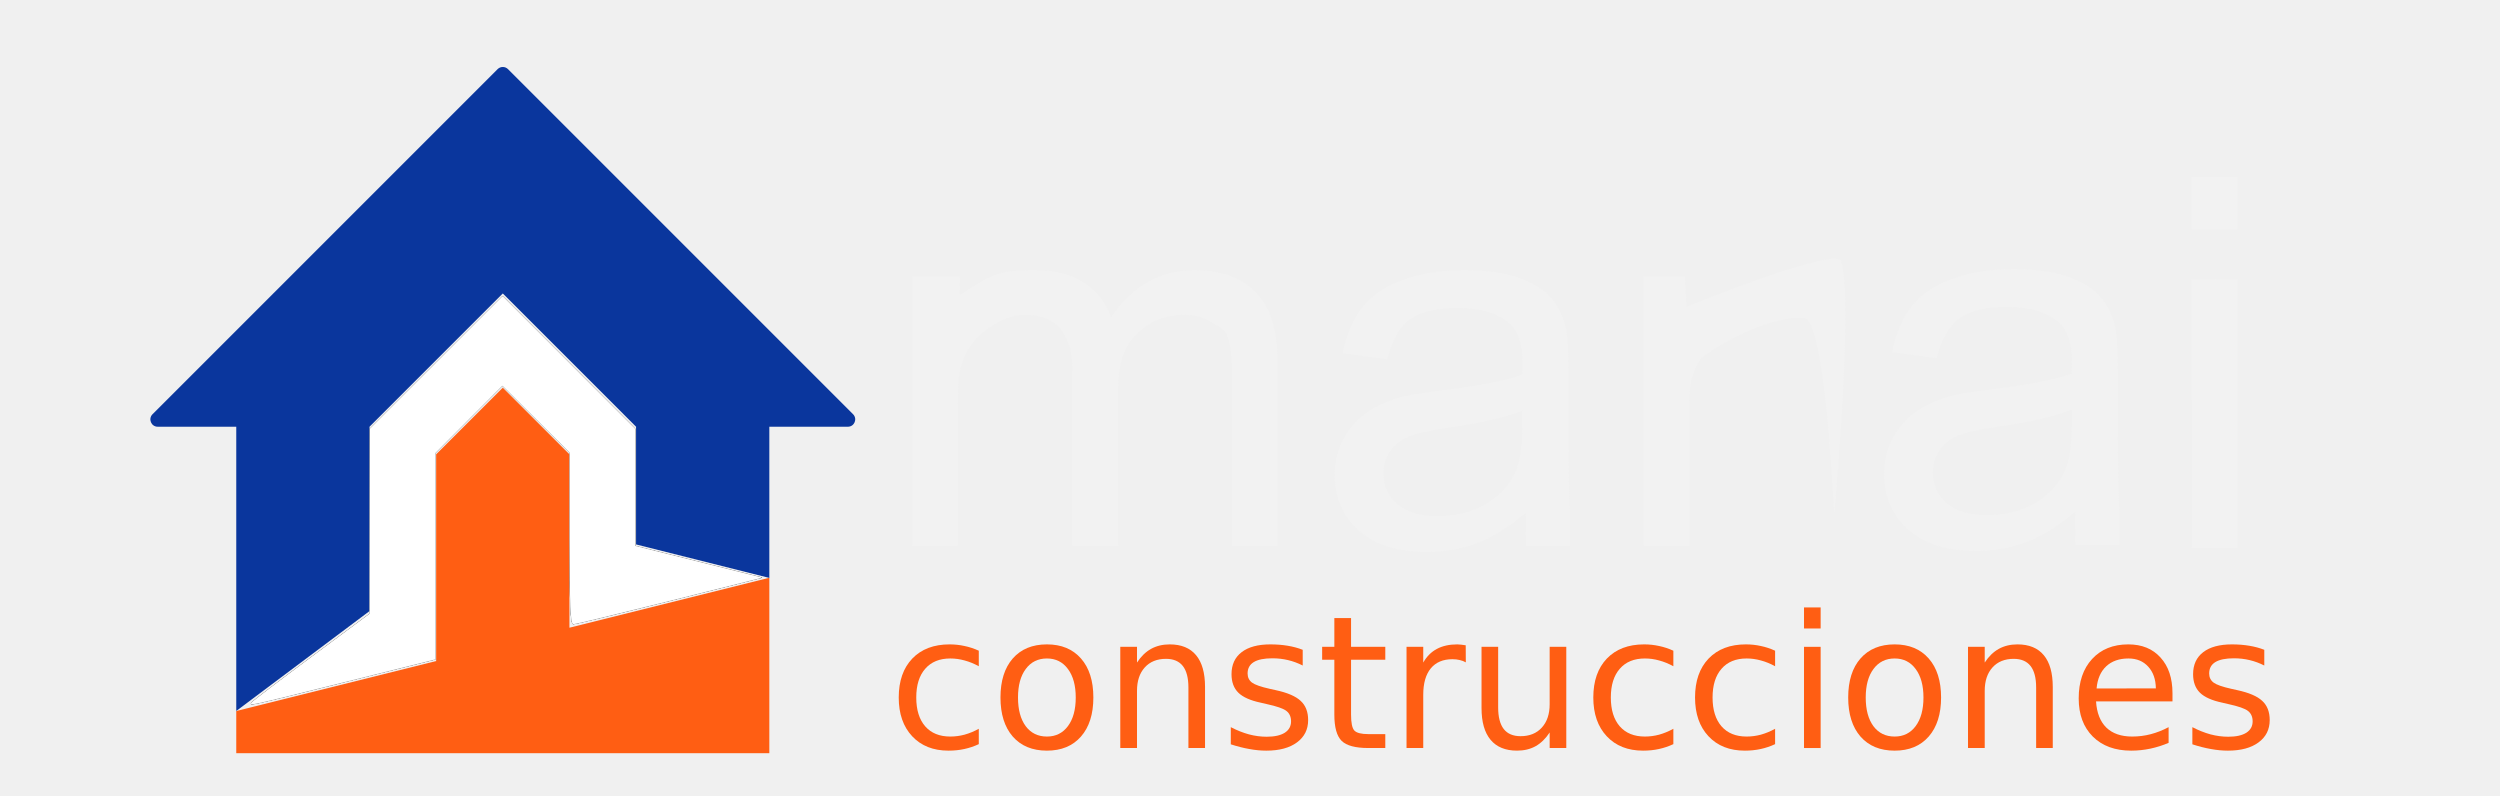
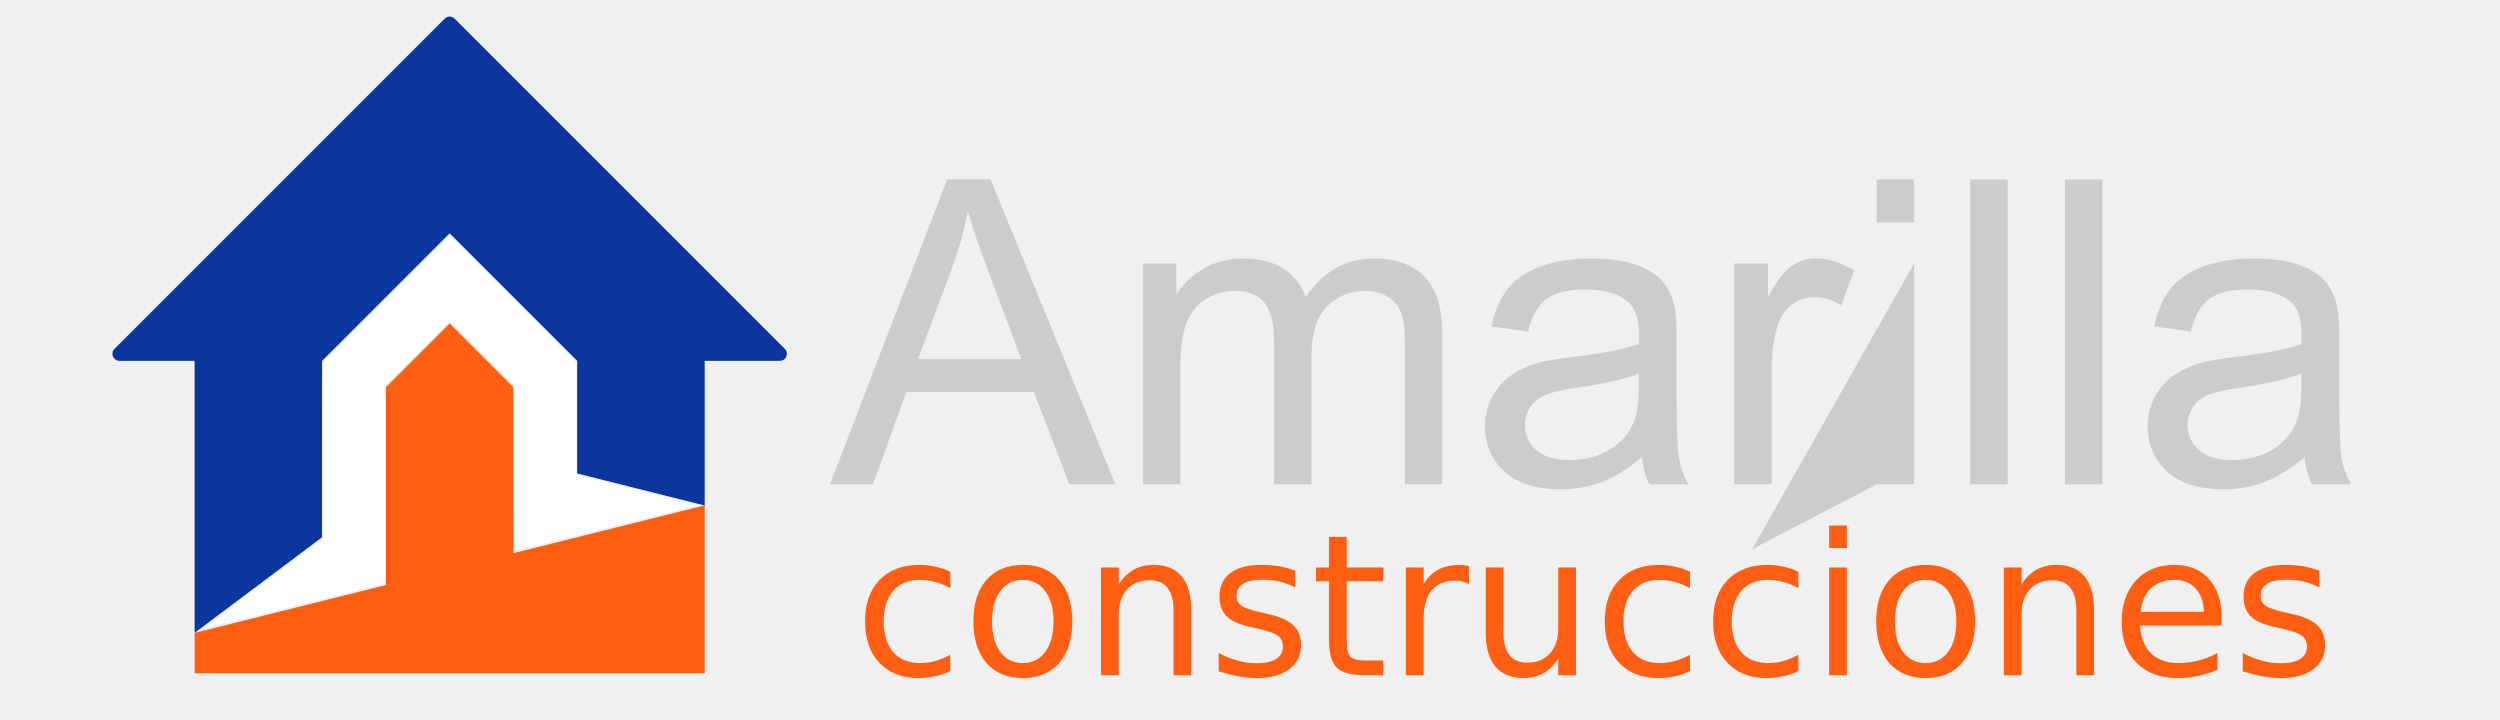
- <svg xmlns="http://www.w3.org/2000/svg" version="1.1" id="svg2" width="220" height="70" viewBox="0 0 220 70">
+ <svg xmlns="http://www.w3.org/2000/svg" version="1.1" id="svg2" width="219" height="63" viewBox="0 0 219 63">
  <defs id="defs6" />
-   <g id="g3266" transform="matrix(0.2591386,0,0,-0.2591386,-103.4311,88.17986)">
-     <g aria-label="Amarilla" transform="matrix(0.9262434,0,0,-0.9262434,50.74626,22.96725)" id="text970-8" style="font-size:144px;line-height:0;font-family:'Phetsarath OT';-inkscape-font-specification:'Phetsarath OT';text-align:center;text-anchor:middle;fill:#333333;stroke-width:4.604" />
-     <g id="g1271" transform="matrix(0.9747844,0,0,0.9747844,140.5895,-79.42793)">
-       <path d="m 583.039,240.411 v 93.91 h 16.594 l -0.061,-6.576 c 4.093,2.723 4.277,2.861 9.17,5.632 4.893,2.83 10.759,3.066 17.007,3.066 6.956,0 12.645,-1.444 17.066,-4.333 4.48,-2.889 7.634,-6.927 9.462,-12.115 7.428,10.965 17.096,16.448 29.004,16.448 9.314,0 16.477,-2.594 21.488,-7.782 5.011,-5.129 7.516,-13.058 7.516,-23.787 v -64.464 h -15.829 v 59.158 c 0,6.367 -0.531,10.936 -1.592,13.706 -1.002,2.83 -2.859,3.331 -5.571,5.041 -2.712,1.71 -5.895,2.564 -9.55,2.564 -6.603,0 -12.085,-2.211 -16.447,-6.632 -4.362,-4.362 -6.544,-9.61 -6.544,-19.278 v -54.56 h -15.917 v 61.015 c 0,7.074 -1.297,10.612 -3.891,14.149 -2.594,3.537 -6.838,5.306 -12.734,5.306 -4.48,0 -8.047,-1.768 -11.879,-4.126 -3.773,-2.358 -6.952,-5.789 -8.813,-9.757 -2.555,-5.446 -2.564,-9.315 -2.564,-17.863 v -48.724 z" id="path5659" style="font-size:144px;line-height:0;font-family:'Phetsarath OT';-inkscape-font-specification:'Phetsarath OT';text-align:center;text-anchor:middle;fill:#f2f2f2;fill-opacity:1;stroke-width:5.79" />
-       <path d="m 796.878,251.995 c -5.895,-5.011 -11.584,-8.548 -17.066,-10.611 -5.424,-2.063 -11.26,-3.095 -17.509,-3.095 -10.317,0 -18.245,2.505 -23.787,7.516 -5.541,5.07 -8.312,11.525 -8.312,19.366 0,4.598 1.032,8.784 3.095,12.557 2.122,3.832 4.864,6.897 8.224,9.196 3.419,2.299 7.251,4.038 11.496,5.217 3.124,0.825 7.841,1.621 14.148,2.388 12.851,1.533 22.313,3.36 28.385,5.483 0.059,2.181 0.088,3.567 0.088,4.156 0,6.485 -1.503,11.053 -4.51,13.706 -4.068,3.596 -10.11,5.394 -18.128,5.394 -7.487,0 -13.028,-1.326 -16.624,-3.979 -3.537,-2.594 -6.16,-7.222 -7.87,-13.883 l -15.563,2.122 c 1.415,6.662 3.743,12.026 6.986,16.094 3.242,4.127 7.929,7.281 14.06,9.462 6.131,2.24 13.235,3.36 21.311,3.36 8.017,0 14.532,-0.943 19.542,-2.83 5.011,-1.886 8.695,-4.274 11.053,-7.163 2.358,-2.83 4.009,-6.426 4.952,-10.788 0.531,-2.712 0.796,-7.605 0.796,-14.679 v -21.223 c 0,-14.797 0.33,-24.383 0.556,-28.328 l 0.004,-11.022 h -15.374 c 0,3.535 -0.107,11.584 0.046,11.584 z m -1.326,35.548 c -5.777,-2.358 -14.443,-4.362 -25.998,-6.013 -6.544,-0.943 -11.171,-2.004 -13.883,-3.183 -2.712,-1.179 -4.805,-2.918 -6.278,-5.217 -1.474,-2.24 -2.211,-4.746 -2.211,-7.516 0,-4.245 1.592,-7.782 4.775,-10.611 3.242,-2.83 7.958,-4.245 14.148,-4.245 6.131,0 11.584,1.326 16.359,3.979 4.775,2.712 8.283,6.396 10.523,11.053 1.71,3.596 2.564,8.902 2.564,15.917 z" id="path5661" style="font-size:144px;line-height:0;font-family:'Phetsarath OT';-inkscape-font-specification:'Phetsarath OT';text-align:center;text-anchor:middle;fill:#f2f2f2;fill-opacity:1;stroke-width:5.79" />
-       <path d="m 837.843,240.411 v 93.91 h 14.325 l 0.625,-10.695 c 2.546,1.276 52.198,20.927 53.79,16.068 4.484,-13.688 -2.329,-88.333 -2.329,-88.333 -1.13,18.112 -3.803,66.13 -10.252,68.382 -10.324,1.148 -27.456,-7.258 -36.117,-13.953 -3.39,-4.824 -4.126,-9.492 -4.126,-16.213 v -49.166 z" id="path5663" style="font-size:144px;line-height:0;font-family:'Phetsarath OT';-inkscape-font-specification:'Phetsarath OT';text-align:center;text-anchor:middle;fill:#f2f2f2;fill-opacity:1;stroke-width:5.79" />
-       <path d="m 463.606,211.888 v 60.405 l -23.213,23.213 -23.214,-23.213 v -72.012 l -69.64,-17.41 v -14.698 h 185.706 v 61.125 z" style="font-size:144px;line-height:0;font-family:'Phetsarath OT';-inkscape-font-specification:'Phetsarath OT';text-align:center;text-anchor:middle;fill:#ff5e13;fill-opacity:1;fill-rule:nonzero;stroke:none;stroke-width:3.385" id="path32-8" />
-       <path d="M 438.587,406.483 318.371,286.267 c -1.609,-1.609 -0.47,-4.361 1.806,-4.361 h 27.363 V 182.882 l 46.427,34.809 v 64.216 l 46.426,46.426 46.426,-46.426 V 240.904 l 46.426,-11.667 v 52.669 h 27.363 c 2.276,0 3.415,2.752 1.807,4.361 L 442.2,406.483 c -0.998,0.998 -2.615,0.998 -3.613,0" style="font-size:144px;line-height:0;font-family:'Phetsarath OT';-inkscape-font-specification:'Phetsarath OT';text-align:center;text-anchor:middle;fill:#0a369d;fill-opacity:1;fill-rule:nonzero;stroke:none;stroke-width:3.385" id="path200-8" />
-       <path style="font-size:144px;line-height:0;font-family:'Phetsarath OT';-inkscape-font-specification:'Phetsarath OT';text-align:center;text-anchor:middle;fill:#ffffff;fill-opacity:1;fill-rule:evenodd;stroke:#000000;stroke-width:0.104;stroke-linejoin:bevel;stroke-dasharray:none;stroke-opacity:0.99;paint-order:markers stroke fill" d="m 352.891,185.816 c 0.278,0.429 9.638,7.559 20.801,15.845 l 20.296,15.065 0.04,32.217 0.04,32.217 23.126,23.109 23.126,23.109 23.109,-23.126 23.109,-23.126 V 260.739 240.352 l 22.078,-5.511 22.078,-5.511 -32.209,-8.09 c -17.715,-4.449 -32.793,-8.103 -33.507,-8.12 -1.01,-0.023 -1.299,6.624 -1.299,29.858 v 29.888 l -11.705,11.672 -11.705,11.672 -11.672,-11.705 -11.672,-11.705 v -35.959 -35.959 l -31.677,-7.922 c -33.982,-8.498 -33.112,-8.306 -32.358,-7.143 z" id="path7654" />
-       <path d="m 988.263,252.34 c -5.895,-5.011 -11.584,-8.548 -17.066,-10.611 -5.424,-2.063 -11.26,-3.095 -17.509,-3.095 -10.317,0 -18.245,2.505 -23.787,7.516 -5.541,5.07 -8.312,11.525 -8.312,19.366 0,4.598 1.032,8.784 3.095,12.557 2.122,3.832 4.864,6.897 8.224,9.196 3.419,2.299 7.251,4.038 11.496,5.217 3.124,0.825 7.841,1.621 14.148,2.388 12.851,1.533 22.313,3.36 28.385,5.482 0.059,2.181 0.089,3.567 0.089,4.156 0,6.485 -1.503,11.053 -4.51,13.706 -4.068,3.596 -10.11,5.394 -18.128,5.394 -7.487,0 -13.028,-1.326 -16.624,-3.979 -3.537,-2.594 -6.16,-7.222 -7.87,-13.883 l -15.563,2.122 c 1.415,6.662 3.743,12.026 6.986,16.094 3.242,4.127 7.929,7.281 14.06,9.462 6.131,2.24 13.235,3.36 21.311,3.36 8.017,0 14.532,-0.943 19.543,-2.83 5.011,-1.886 8.695,-4.274 11.053,-7.163 2.358,-2.83 4.009,-6.426 4.952,-10.788 0.53,-2.712 0.796,-7.605 0.796,-14.679 v -21.223 c 0,-14.797 0.331,-24.383 0.556,-28.328 v -11.022 h -15.375 c 0,3.535 -0.108,11.584 0.046,11.584 z m -1.326,35.548 c -5.777,-2.358 -14.443,-4.362 -25.998,-6.013 -6.544,-0.943 -11.171,-2.004 -13.883,-3.183 -2.712,-1.179 -4.805,-2.918 -6.278,-5.217 -1.474,-2.24 -2.211,-4.746 -2.211,-7.516 0,-4.245 1.592,-7.782 4.775,-10.611 3.242,-2.83 7.958,-4.245 14.148,-4.245 6.131,0 11.584,1.326 16.359,3.979 4.775,2.712 8.283,6.396 10.523,11.053 1.71,3.596 2.564,8.902 2.564,15.917 z" id="path1238" style="font-size:144px;line-height:0;font-family:'Phetsarath OT';-inkscape-font-specification:'Phetsarath OT';text-align:center;text-anchor:middle;fill:#f2f2f2;fill-opacity:1;stroke-width:5.79" />
-       <g aria-label="construcciones" transform="matrix(1.021307,0,0,-1.021307,2.953642,-37.31244)" id="text910-3" style="font-size:46.363px;line-height:1.25;font-family:'MADE Outer Sans';-inkscape-font-specification:'MADE Outer Sans';text-align:center;text-anchor:middle;display:inline;fill:#ff5e13;fill-opacity:1;stroke-width:1.158;stroke-dasharray:none">
-         <path d="m 590.675,-236.158 v 5.301 q -2.404,-1.325 -4.839,-1.973 -2.404,-0.678 -4.87,-0.678 -5.517,0 -8.568,3.514 -3.051,3.483 -3.051,9.801 0,6.318 3.051,9.832 3.051,3.483 8.568,3.483 2.466,0 4.87,-0.647 2.435,-0.678 4.839,-2.003 v 5.24 q -2.373,1.11 -4.931,1.664 -2.527,0.555 -5.394,0.555 -7.798,0 -12.39,-4.901 -4.592,-4.901 -4.592,-13.222 0,-8.445 4.623,-13.284 4.654,-4.839 12.729,-4.839 2.62,0 5.116,0.555 2.496,0.524 4.839,1.603 z" id="path482" style="fill:#ff5e13;fill-opacity:1;stroke-width:1.158;stroke-dasharray:none" />
-         <path d="m 613.914,-233.507 q -4.561,0 -7.212,3.575 -2.651,3.544 -2.651,9.739 0,6.195 2.62,9.77 2.651,3.544 7.243,3.544 4.531,0 7.181,-3.575 2.651,-3.575 2.651,-9.739 0,-6.133 -2.651,-9.709 -2.651,-3.606 -7.181,-3.606 z m 0,-4.808 q 7.397,0 11.619,4.808 4.222,4.808 4.222,13.315 0,8.476 -4.222,13.315 -4.222,4.808 -11.619,4.808 -7.428,0 -11.65,-4.808 -4.192,-4.839 -4.192,-13.315 0,-8.507 4.192,-13.315 4.222,-4.808 11.65,-4.808 z" id="path484" style="fill:#ff5e13;fill-opacity:1;stroke-width:1.158;stroke-dasharray:none" />
-         <path d="m 667.85,-223.799 v 20.835 h -5.671 v -20.65 q 0,-4.901 -1.911,-7.335 -1.911,-2.435 -5.733,-2.435 -4.592,0 -7.243,2.928 -2.651,2.928 -2.651,7.983 v 19.51 h -5.702 v -34.519 h 5.702 v 5.363 q 2.034,-3.113 4.777,-4.654 2.774,-1.541 6.38,-1.541 5.948,0 9,3.698 3.051,3.668 3.051,10.818 z" id="path486" style="fill:#ff5e13;fill-opacity:1;stroke-width:1.158;stroke-dasharray:none" />
-         <path d="m 701.168,-236.466 v 5.363 q -2.404,-1.233 -4.993,-1.849 -2.589,-0.616 -5.363,-0.616 -4.222,0 -6.349,1.294 -2.096,1.294 -2.096,3.883 0,1.973 1.51,3.113 1.51,1.11 6.072,2.127 l 1.942,0.431 q 6.041,1.294 8.568,3.668 2.558,2.342 2.558,6.565 0,4.808 -3.822,7.613 -3.791,2.805 -10.448,2.805 -2.774,0 -5.794,-0.555 -2.99,-0.524 -6.318,-1.603 v -5.856 q 3.144,1.633 6.195,2.466 3.051,0.801 6.041,0.801 4.007,0 6.164,-1.356 2.157,-1.387 2.157,-3.883 0,-2.312 -1.572,-3.544 -1.541,-1.233 -6.811,-2.373 l -1.973,-0.462 q -5.27,-1.11 -7.613,-3.39 -2.342,-2.312 -2.342,-6.318 0,-4.87 3.452,-7.52 3.452,-2.651 9.801,-2.651 3.144,0 5.918,0.462 2.774,0.462 5.116,1.387 z" id="path488" style="fill:#ff5e13;fill-opacity:1;stroke-width:1.158;stroke-dasharray:none" />
-         <path d="m 717.657,-247.284 v 9.801 h 11.681 v 4.407 h -11.681 v 18.739 q 0,4.222 1.14,5.424 1.171,1.202 4.716,1.202 h 5.825 v 4.746 h -5.825 q -6.565,0 -9.061,-2.435 -2.496,-2.466 -2.496,-8.938 v -18.739 h -4.161 v -4.407 h 4.161 v -9.801 z" id="path490" style="fill:#ff5e13;fill-opacity:1;stroke-width:1.158;stroke-dasharray:none" />
-         <path d="m 756.799,-232.182 q -0.955,-0.555 -2.096,-0.801 -1.11,-0.277 -2.466,-0.277 -4.808,0 -7.397,3.144 -2.558,3.113 -2.558,8.969 v 18.184 h -5.702 v -34.519 h 5.702 v 5.363 q 1.788,-3.144 4.654,-4.654 2.866,-1.541 6.966,-1.541 0.586,0 1.294,0.092 0.709,0.062 1.572,0.216 z" id="path492" style="fill:#ff5e13;fill-opacity:1;stroke-width:1.158;stroke-dasharray:none" />
-         <path d="m 762.162,-216.587 v -20.897 h 5.671 v 20.681 q 0,4.901 1.911,7.366 1.911,2.435 5.733,2.435 4.592,0 7.243,-2.928 2.681,-2.928 2.681,-7.983 v -19.571 h 5.671 v 34.519 h -5.671 v -5.301 q -2.065,3.144 -4.808,4.685 -2.712,1.51 -6.318,1.51 -5.948,0 -9.031,-3.699 -3.082,-3.699 -3.082,-10.818 z m 14.27,-21.729 z" id="path494" style="fill:#ff5e13;fill-opacity:1;stroke-width:1.158;stroke-dasharray:none" />
-         <path d="m 827.595,-236.158 v 5.301 q -2.404,-1.325 -4.839,-1.973 -2.404,-0.678 -4.87,-0.678 -5.517,0 -8.568,3.514 -3.051,3.483 -3.051,9.801 0,6.318 3.051,9.832 3.051,3.483 8.568,3.483 2.466,0 4.87,-0.647 2.435,-0.678 4.839,-2.003 v 5.24 q -2.373,1.11 -4.931,1.664 -2.527,0.555 -5.394,0.555 -7.798,0 -12.39,-4.901 -4.592,-4.901 -4.592,-13.222 0,-8.445 4.623,-13.284 4.654,-4.839 12.729,-4.839 2.62,0 5.116,0.555 2.497,0.524 4.839,1.603 z" id="path496" style="fill:#ff5e13;fill-opacity:1;stroke-width:1.158;stroke-dasharray:none" />
-         <path d="m 862.299,-236.158 v 5.301 q -2.404,-1.325 -4.839,-1.973 -2.404,-0.678 -4.87,-0.678 -5.517,0 -8.568,3.514 -3.051,3.483 -3.051,9.801 0,6.318 3.051,9.832 3.051,3.483 8.568,3.483 2.466,0 4.87,-0.647 2.435,-0.678 4.839,-2.003 v 5.24 q -2.373,1.11 -4.931,1.664 -2.527,0.555 -5.394,0.555 -7.798,0 -12.39,-4.901 -4.592,-4.901 -4.592,-13.222 0,-8.445 4.623,-13.284 4.654,-4.839 12.729,-4.839 2.62,0 5.116,0.555 2.496,0.524 4.839,1.603 z" id="path498" style="fill:#ff5e13;fill-opacity:1;stroke-width:1.158;stroke-dasharray:none" />
-         <path d="m 872.162,-237.483 h 5.671 v 34.519 h -5.671 z m 0,-13.438 h 5.671 v 7.181 h -5.671 z" id="path500" style="fill:#ff5e13;fill-opacity:1;stroke-width:1.158;stroke-dasharray:none" />
-         <path d="m 903.075,-233.507 q -4.561,0 -7.212,3.575 -2.651,3.544 -2.651,9.739 0,6.195 2.62,9.77 2.651,3.544 7.243,3.544 4.531,0 7.181,-3.575 2.651,-3.575 2.651,-9.739 0,-6.133 -2.651,-9.709 -2.651,-3.606 -7.181,-3.606 z m 0,-4.808 q 7.397,0 11.619,4.808 4.222,4.808 4.222,13.315 0,8.476 -4.222,13.315 -4.222,4.808 -11.619,4.808 -7.428,0 -11.65,-4.808 -4.192,-4.839 -4.192,-13.315 0,-8.507 4.192,-13.315 4.222,-4.808 11.65,-4.808 z" id="path502" style="fill:#ff5e13;fill-opacity:1;stroke-width:1.158;stroke-dasharray:none" />
-         <path d="m 957.012,-223.799 v 20.835 h -5.671 v -20.65 q 0,-4.901 -1.911,-7.335 -1.911,-2.435 -5.733,-2.435 -4.592,0 -7.243,2.928 -2.651,2.928 -2.651,7.983 v 19.51 h -5.702 v -34.519 h 5.702 v 5.363 q 2.034,-3.113 4.777,-4.654 2.774,-1.541 6.38,-1.541 5.948,0 9,3.698 3.051,3.668 3.051,10.818 z" id="path504" style="fill:#ff5e13;fill-opacity:1;stroke-width:1.158;stroke-dasharray:none" />
-         <path d="m 997.849,-221.641 v 2.774 h -26.074 q 0.37,5.856 3.514,8.938 3.175,3.051 8.815,3.051 3.267,0 6.318,-0.801 3.082,-0.801 6.103,-2.404 v 5.363 q -3.051,1.294 -6.257,1.973 -3.205,0.678 -6.503,0.678 -8.26,0 -13.099,-4.808 -4.808,-4.808 -4.808,-13.006 0,-8.476 4.561,-13.438 4.592,-4.993 12.359,-4.993 6.966,0 11.003,4.5 4.068,4.469 4.068,12.174 z m -5.671,-1.664 q -0.062,-4.654 -2.62,-7.428 -2.527,-2.774 -6.719,-2.774 -4.746,0 -7.613,2.681 -2.836,2.681 -3.267,7.551 z" id="path506" style="fill:#ff5e13;fill-opacity:1;stroke-width:1.158;stroke-dasharray:none" />
-         <path d="m 1029.163,-236.466 v 5.363 q -2.404,-1.233 -4.993,-1.849 -2.589,-0.616 -5.363,-0.616 -4.223,0 -6.349,1.294 -2.096,1.294 -2.096,3.883 0,1.973 1.51,3.113 1.51,1.11 6.072,2.127 l 1.942,0.431 q 6.041,1.294 8.568,3.668 2.558,2.342 2.558,6.565 0,4.808 -3.822,7.613 -3.791,2.805 -10.448,2.805 -2.774,0 -5.794,-0.555 -2.99,-0.524 -6.318,-1.603 v -5.856 q 3.144,1.633 6.195,2.466 3.051,0.801 6.041,0.801 4.007,0 6.164,-1.356 2.158,-1.387 2.158,-3.883 0,-2.312 -1.572,-3.544 -1.541,-1.233 -6.811,-2.373 l -1.972,-0.462 q -5.27,-1.11 -7.613,-3.39 -2.342,-2.312 -2.342,-6.318 0,-4.87 3.452,-7.52 3.452,-2.651 9.801,-2.651 3.144,0 5.918,0.462 2.774,0.462 5.116,1.387 z" id="path508" style="fill:#ff5e13;fill-opacity:1;stroke-width:1.158;stroke-dasharray:none" />
-       </g>
-       <path d="m 1028.797,350.632 v 18.241 h 15.861 v -18.241 z m 0,-110.941 -0.028,93.566 15.89,0.016 v -93.582 z" id="path5665" style="font-size:144px;line-height:0;font-family:'Phetsarath OT';-inkscape-font-specification:'Phetsarath OT';text-align:center;text-anchor:middle;fill:#f2f2f2;fill-opacity:1;stroke-width:5.77" />
+   <g id="g3266" transform="matrix(0.2591386,0,0,-0.2591386,-65.26401,110.9084)">
+     <g aria-label="Amarilla" transform="scale(1,-1)" id="text970-8" style="font-size:144px;line-height:0;font-family:'Phetsarath OT';-inkscape-font-specification:'Phetsarath OT';text-align:center;text-anchor:middle;fill:#333333;stroke-width:4.604">
+       <path d="m 532.435,-264.257 39.586,-103.078 H 586.716 l 42.188,103.078 H 613.364 L 601.341,-295.476 h -43.102 l -11.32,31.219 z m 29.742,-42.328 h 34.945 l -10.758,-28.547 q -4.922,-13.008 -7.312,-21.375 -1.969,9.914 -5.555,19.688 z" id="path5657" style="fill:#cccccc;fill-opacity:1" />
+       <path d="m 638.185,-264.257 v -74.672 h 11.32 v 10.477 q 3.516,-5.484 9.352,-8.789 5.836,-3.375 13.289,-3.375 8.297,0 13.57,3.445 5.344,3.445 7.523,9.633 8.859,-13.078 23.062,-13.078 11.109,0 17.086,6.188 5.977,6.117 5.977,18.914 v 51.258 H 726.779 v -47.039 q 0,-7.594 -1.266,-10.898 -1.195,-3.375 -4.43,-5.414 -3.234,-2.039 -7.594,-2.039 -7.875,0 -13.078,5.273 -5.203,5.203 -5.203,16.734 v 43.383 h -12.656 v -48.516 q 0,-8.438 -3.094,-12.656 -3.094,-4.219 -10.125,-4.219 -5.344,0 -9.914,2.812 -4.5,2.812 -6.539,8.227 -2.039,5.414 -2.039,15.609 v 38.742 z" id="path5659" style="fill:#cccccc;fill-opacity:1" />
+       <path d="m 806.864,-273.468 q -7.031,5.977 -13.57,8.438 -6.469,2.461 -13.922,2.461 -12.305,0 -18.914,-5.977 -6.609,-6.047 -6.609,-15.398 0,-5.484 2.461,-9.984 2.531,-4.57 6.539,-7.312 4.078,-2.742 9.141,-4.148 3.727,-0.984 11.25,-1.898 15.328,-1.828 22.57,-4.359 0.07,-2.602 0.07,-3.305 0,-7.734 -3.586,-10.898 -4.852,-4.289 -14.414,-4.289 -8.93,0 -13.219,3.164 -4.219,3.094 -6.258,11.039 l -12.375,-1.688 q 1.688,-7.945 5.555,-12.797 3.867,-4.922 11.18,-7.523 7.312,-2.672 16.945,-2.672 9.562,0 15.539,2.25 5.977,2.25 8.789,5.695 2.812,3.375 3.938,8.578 0.633,3.234 0.633,11.672 v 16.875 q 0,17.648 0.773,22.359 0.844,4.641 3.234,8.93 h -13.219 q -1.969,-3.938 -2.531,-9.211 z m -1.055,-28.266 q -6.891,2.812 -20.672,4.781 -7.805,1.125 -11.039,2.531 -3.234,1.406 -4.992,4.148 -1.758,2.672 -1.758,5.977 0,5.062 3.797,8.438 3.867,3.375 11.25,3.375 7.312,0 13.008,-3.164 5.695,-3.234 8.367,-8.789 2.039,-4.289 2.039,-12.656 z" id="path5661" style="fill:#cccccc;fill-opacity:1" />
+       <path d="m 838.083,-264.257 v -74.672 h 11.391 v 11.32 q 4.359,-7.945 8.016,-10.477 3.727,-2.531 8.156,-2.531 6.398,0 13.008,4.078 l -4.359,11.742 q -4.641,-2.742 -9.281,-2.742 -4.148,0 -7.453,2.531 -3.305,2.461 -4.711,6.891 -2.109,6.75 -2.109,14.766 v 39.094 z" id="path5663" style="fill:#cccccc;fill-opacity:1" />
+       <path d="m 886.247,-352.78 v -14.555 h 12.656 v 14.555 z m 0,88.523 -42.076,21.888 54.732,-96.56 v 74.672 z" id="path5665" style="fill:#cccccc;fill-opacity:1" />
+       <path d="m 917.888,-264.257 v -103.078 h 12.656 v 103.078 z" id="path5667" style="fill:#cccccc;fill-opacity:1" />
+       <path d="m 949.88,-264.257 v -103.078 h 12.656 v 103.078 z" id="path5669" style="fill:#cccccc;fill-opacity:1" />
+       <path d="m 1030.88,-273.468 q -7.031,5.977 -13.57,8.438 -6.469,2.461 -13.922,2.461 -12.305,0 -18.914,-5.977 -6.609,-6.047 -6.609,-15.398 0,-5.484 2.461,-9.984 2.531,-4.57 6.539,-7.312 4.078,-2.742 9.141,-4.148 3.727,-0.984 11.25,-1.898 15.328,-1.828 22.57,-4.359 0.07,-2.602 0.07,-3.305 0,-7.734 -3.586,-10.898 -4.852,-4.289 -14.414,-4.289 -8.93,0 -13.219,3.164 -4.219,3.094 -6.258,11.039 l -12.375,-1.688 q 1.688,-7.945 5.555,-12.797 3.867,-4.922 11.18,-7.523 7.313,-2.672 16.945,-2.672 9.562,0 15.539,2.25 5.977,2.25 8.789,5.695 2.812,3.375 3.938,8.578 0.633,3.234 0.633,11.672 v 16.875 q 0,17.648 0.773,22.359 0.844,4.641 3.234,8.93 h -13.219 q -1.969,-3.938 -2.531,-9.211 z m -1.055,-28.266 q -6.891,2.812 -20.672,4.781 -7.805,1.125 -11.039,2.531 -3.234,1.406 -4.992,4.148 -1.758,2.672 -1.758,5.977 0,5.062 3.797,8.438 3.867,3.375 11.25,3.375 7.312,0 13.008,-3.164 5.695,-3.234 8.367,-8.789 2.039,-4.289 2.039,-12.656 z" id="path5671" style="fill:#cccccc;fill-opacity:1" />
+       <path d="m 0,0 v 82.155 l -31.571,31.571 -31.572,-31.571 v -97.941 l -94.715,-23.679 v -19.99 H 94.715 v 83.134 z" style="fill:#ff5e13;fill-opacity:1;fill-rule:nonzero;stroke:none" id="path32-8" transform="matrix(0.6827119,0,0,-0.6827119,425.405,-240.9957)" />
+       <path d="m 0,0 -163.501,-163.502 c -2.189,-2.188 -0.639,-5.931 2.456,-5.931 h 37.215 v -134.681 l 63.144,47.343 v 87.338 L 2.457,-106.29 65.6,-169.433 v -55.766 l 63.143,-15.867 v 71.633 h 37.216 c 3.095,0 4.645,3.743 2.457,5.931 L 4.914,0 C 3.557,1.357 1.357,1.357 0,0" style="fill:#0a369d;fill-opacity:1;fill-rule:nonzero;stroke:none" id="path200-8" transform="matrix(0.6827119,0,0,-0.6827119,402.1735,-421.6847)" />
+       <path style="fill:#ffffff;fill-opacity:1;fill-rule:evenodd;stroke:#000000;stroke-width:0;stroke-linejoin:bevel;stroke-dasharray:none;stroke-opacity:0.99;paint-order:markers stroke fill" d="m 14.092,55.438 c 0.067,-0.103 2.319,-1.819 5.005,-3.812 L 23.981,48 23.99,40.248 24,32.496 l 5.565,-5.56 5.565,-5.56 5.56,5.565 5.56,5.565 v 4.906 4.906 l 5.312,1.326 5.312,1.326 -7.75,1.947 c -4.263,1.071 -7.891,1.95 -8.062,1.954 -0.243,0.006 -0.312,-1.594 -0.312,-7.184 V 34.492 L 37.934,31.683 35.117,28.875 32.309,31.691 29.5,34.508 v 8.652 8.652 l -7.622,1.906 c -8.177,2.045 -7.967,1.999 -7.786,1.719 z" id="path7654" transform="matrix(3.858938,0,0,3.858938,268.2219,-430.7173)" />
    </g>
-     <text xml:space="preserve" style="font-size:1929.47px;font-family:'Streetbomber personal use';-inkscape-font-specification:'Streetbomber personal use';text-align:center;text-anchor:middle;opacity:0.503;fill:#000000;fill-rule:evenodd;stroke:#000000;stroke-width:9.641;stroke-linejoin:bevel;paint-order:markers stroke fill" x="787.07" y="-209.273" id="text4865" transform="scale(1,-1)">
-       <tspan id="tspan4863" style="stroke-width:9.641" x="787.07" y="-209.273" />
-     </text>
+     <g aria-label="construcciones" transform="matrix(1.43692,0,0,-1.43692,-246.1464,-90.21785)" id="text910-3" style="font-size:46.363px;line-height:1.25;font-family:'MADE Outer Sans';-inkscape-font-specification:'MADE Outer Sans';text-align:center;text-anchor:middle;display:inline;fill:#ff5e13;fill-opacity:1;stroke-width:1.159">
+       <path d="m 570.132,-226.158 v 3.894 q -1.766,-0.973 -3.554,-1.449 -1.766,-0.498 -3.577,-0.498 -4.052,0 -6.293,2.581 -2.241,2.558 -2.241,7.199 0,4.641 2.241,7.222 2.241,2.558 6.293,2.558 1.811,0 3.577,-0.475 1.788,-0.498 3.554,-1.471 v 3.849 q -1.743,0.815 -3.622,1.222 -1.856,0.407 -3.962,0.407 -5.727,0 -9.101,-3.599 -3.373,-3.599 -3.373,-9.712 0,-6.203 3.396,-9.757 3.418,-3.554 9.35,-3.554 1.924,0 3.758,0.407 1.834,0.385 3.554,1.177 z" id="path482" style="fill:#ff5e13;fill-opacity:1" />
+       <path d="m 587.201,-224.212 q -3.35,0 -5.297,2.626 -1.947,2.603 -1.947,7.154 0,4.55 1.924,7.176 1.947,2.603 5.32,2.603 3.328,0 5.275,-2.626 1.947,-2.626 1.947,-7.154 0,-4.505 -1.947,-7.131 -1.947,-2.649 -5.275,-2.649 z m 0,-3.532 q 5.433,0 8.535,3.532 3.101,3.532 3.101,9.78 0,6.226 -3.101,9.78 -3.101,3.532 -8.535,3.532 -5.456,0 -8.557,-3.532 -3.079,-3.554 -3.079,-9.78 0,-6.248 3.079,-9.78 3.101,-3.532 8.557,-3.532 z" id="path484" style="fill:#ff5e13;fill-opacity:1" />
+       <path d="m 626.818,-217.081 v 15.303 h -4.165 v -15.168 q 0,-3.599 -1.404,-5.388 -1.404,-1.788 -4.211,-1.788 -3.373,0 -5.32,2.151 -1.947,2.151 -1.947,5.863 v 14.33 h -4.188 v -25.355 h 4.188 v 3.939 q 1.494,-2.286 3.509,-3.418 2.037,-1.132 4.686,-1.132 4.369,0 6.61,2.717 2.241,2.694 2.241,7.946 z" id="path486" style="fill:#ff5e13;fill-opacity:1" />
+       <path d="m 651.29,-226.385 v 3.939 q -1.766,-0.906 -3.667,-1.358 -1.902,-0.453 -3.939,-0.453 -3.101,0 -4.663,0.951 -1.539,0.951 -1.539,2.852 0,1.449 1.109,2.286 1.109,0.815 4.46,1.562 l 1.426,0.317 q 4.437,0.951 6.293,2.694 1.879,1.721 1.879,4.822 0,3.532 -2.807,5.592 -2.784,2.06 -7.674,2.06 -2.037,0 -4.256,-0.407 -2.196,-0.385 -4.641,-1.177 v -4.301 q 2.309,1.2 4.55,1.811 2.241,0.589 4.437,0.589 2.943,0 4.528,-0.996 1.585,-1.019 1.585,-2.852 0,-1.698 -1.155,-2.603 -1.132,-0.906 -5.003,-1.743 l -1.449,-0.34 q -3.871,-0.815 -5.592,-2.49 -1.721,-1.698 -1.721,-4.641 0,-3.577 2.535,-5.524 2.535,-1.947 7.199,-1.947 2.309,0 4.347,0.34 2.037,0.34 3.758,1.019 z" id="path488" style="fill:#ff5e13;fill-opacity:1" />
+       <path d="m 663.402,-234.331 v 7.199 h 8.58 v 3.237 h -8.58 v 13.764 q 0,3.101 0.838,3.984 0.86,0.883 3.464,0.883 h 4.279 v 3.486 h -4.279 q -4.822,0 -6.656,-1.788 -1.834,-1.811 -1.834,-6.565 v -13.764 h -3.056 v -3.237 h 3.056 v -7.199 z" id="path490" style="fill:#ff5e13;fill-opacity:1" />
+       <path d="m 692.152,-223.238 q -0.702,-0.407 -1.539,-0.589 -0.815,-0.204 -1.811,-0.204 -3.532,0 -5.433,2.309 -1.879,2.286 -1.879,6.588 v 13.357 h -4.188 v -25.355 h 4.188 v 3.939 q 1.313,-2.309 3.418,-3.418 2.105,-1.132 5.116,-1.132 0.43,0 0.951,0.068 0.521,0.045 1.155,0.158 z" id="path492" style="fill:#ff5e13;fill-opacity:1" />
+       <path d="m 696.091,-211.783 v -15.349 h 4.165 v 15.19 q 0,3.599 1.404,5.411 1.404,1.788 4.211,1.788 3.373,0 5.32,-2.151 1.97,-2.151 1.97,-5.863 v -14.375 h 4.165 v 25.355 h -4.165 v -3.894 q -1.517,2.309 -3.532,3.441 -1.992,1.109 -4.641,1.109 -4.369,0 -6.633,-2.717 -2.264,-2.717 -2.264,-7.946 z m 10.482,-15.96 z" id="path494" style="fill:#ff5e13;fill-opacity:1" />
+       <path d="m 744.152,-226.158 v 3.894 q -1.766,-0.973 -3.554,-1.449 -1.766,-0.498 -3.577,-0.498 -4.052,0 -6.293,2.581 -2.241,2.558 -2.241,7.199 0,4.641 2.241,7.222 2.241,2.558 6.293,2.558 1.811,0 3.577,-0.475 1.788,-0.498 3.554,-1.471 v 3.849 q -1.743,0.815 -3.622,1.222 -1.856,0.407 -3.962,0.407 -5.727,0 -9.101,-3.599 -3.373,-3.599 -3.373,-9.712 0,-6.203 3.396,-9.757 3.418,-3.554 9.35,-3.554 1.924,0 3.758,0.407 1.834,0.385 3.554,1.177 z" id="path496" style="fill:#ff5e13;fill-opacity:1" />
+       <path d="m 769.643,-226.158 v 3.894 q -1.766,-0.973 -3.554,-1.449 -1.766,-0.498 -3.577,-0.498 -4.052,0 -6.293,2.581 -2.241,2.558 -2.241,7.199 0,4.641 2.241,7.222 2.241,2.558 6.293,2.558 1.811,0 3.577,-0.475 1.788,-0.498 3.554,-1.471 v 3.849 q -1.743,0.815 -3.622,1.222 -1.856,0.407 -3.962,0.407 -5.727,0 -9.101,-3.599 -3.373,-3.599 -3.373,-9.712 0,-6.203 3.396,-9.757 3.418,-3.554 9.35,-3.554 1.924,0 3.758,0.407 1.834,0.385 3.554,1.177 z" id="path498" style="fill:#ff5e13;fill-opacity:1" />
+       <path d="m 776.887,-227.132 h 4.165 v 25.355 h -4.165 z m 0,-9.87 h 4.165 v 5.275 h -4.165 z" id="path500" style="fill:#ff5e13;fill-opacity:1" />
+       <path d="m 799.593,-224.212 q -3.35,0 -5.297,2.626 -1.947,2.603 -1.947,7.154 0,4.55 1.924,7.176 1.947,2.603 5.32,2.603 3.328,0 5.275,-2.626 1.947,-2.626 1.947,-7.154 0,-4.505 -1.947,-7.131 -1.947,-2.649 -5.275,-2.649 z m 0,-3.532 q 5.433,0 8.535,3.532 3.101,3.532 3.101,9.78 0,6.226 -3.101,9.78 -3.101,3.532 -8.535,3.532 -5.456,0 -8.557,-3.532 -3.079,-3.554 -3.079,-9.78 0,-6.248 3.079,-9.78 3.101,-3.532 8.557,-3.532 z" id="path502" style="fill:#ff5e13;fill-opacity:1" />
+       <path d="m 839.21,-217.081 v 15.303 h -4.165 v -15.168 q 0,-3.599 -1.404,-5.388 -1.404,-1.788 -4.211,-1.788 -3.373,0 -5.32,2.151 -1.947,2.151 -1.947,5.863 v 14.33 h -4.188 v -25.355 h 4.188 v 3.939 q 1.494,-2.286 3.509,-3.418 2.037,-1.132 4.686,-1.132 4.369,0 6.61,2.717 2.241,2.694 2.241,7.946 z" id="path504" style="fill:#ff5e13;fill-opacity:1" />
+       <path d="m 869.206,-215.496 v 2.037 h -19.152 q 0.272,4.301 2.581,6.565 2.332,2.241 6.475,2.241 2.4,0 4.641,-0.589 2.264,-0.589 4.482,-1.766 v 3.939 q -2.241,0.951 -4.596,1.449 -2.354,0.498 -4.777,0.498 -6.067,0 -9.621,-3.532 -3.532,-3.532 -3.532,-9.553 0,-6.226 3.35,-9.87 3.373,-3.667 9.078,-3.667 5.116,0 8.082,3.305 2.988,3.283 2.988,8.942 z m -4.165,-1.222 q -0.045,-3.418 -1.924,-5.456 -1.856,-2.037 -4.935,-2.037 -3.486,0 -5.592,1.97 -2.083,1.97 -2.4,5.546 z" id="path506" style="fill:#ff5e13;fill-opacity:1" />
+       <path d="m 892.206,-226.385 v 3.939 q -1.766,-0.906 -3.667,-1.358 -1.902,-0.453 -3.939,-0.453 -3.101,0 -4.663,0.951 -1.539,0.951 -1.539,2.852 0,1.449 1.109,2.286 1.109,0.815 4.46,1.562 l 1.426,0.317 q 4.437,0.951 6.293,2.694 1.879,1.721 1.879,4.822 0,3.532 -2.807,5.592 -2.785,2.06 -7.674,2.06 -2.037,0 -4.256,-0.407 -2.196,-0.385 -4.641,-1.177 v -4.301 q 2.309,1.2 4.55,1.811 2.241,0.589 4.437,0.589 2.943,0 4.528,-0.996 1.585,-1.019 1.585,-2.852 0,-1.698 -1.155,-2.603 -1.132,-0.906 -5.003,-1.743 l -1.449,-0.34 q -3.871,-0.815 -5.592,-2.49 -1.72,-1.698 -1.72,-4.641 0,-3.577 2.535,-5.524 2.535,-1.947 7.199,-1.947 2.309,0 4.347,0.34 2.037,0.34 3.758,1.019 z" id="path508" style="fill:#ff5e13;fill-opacity:1" />
+     </g>
  </g>
</svg>
